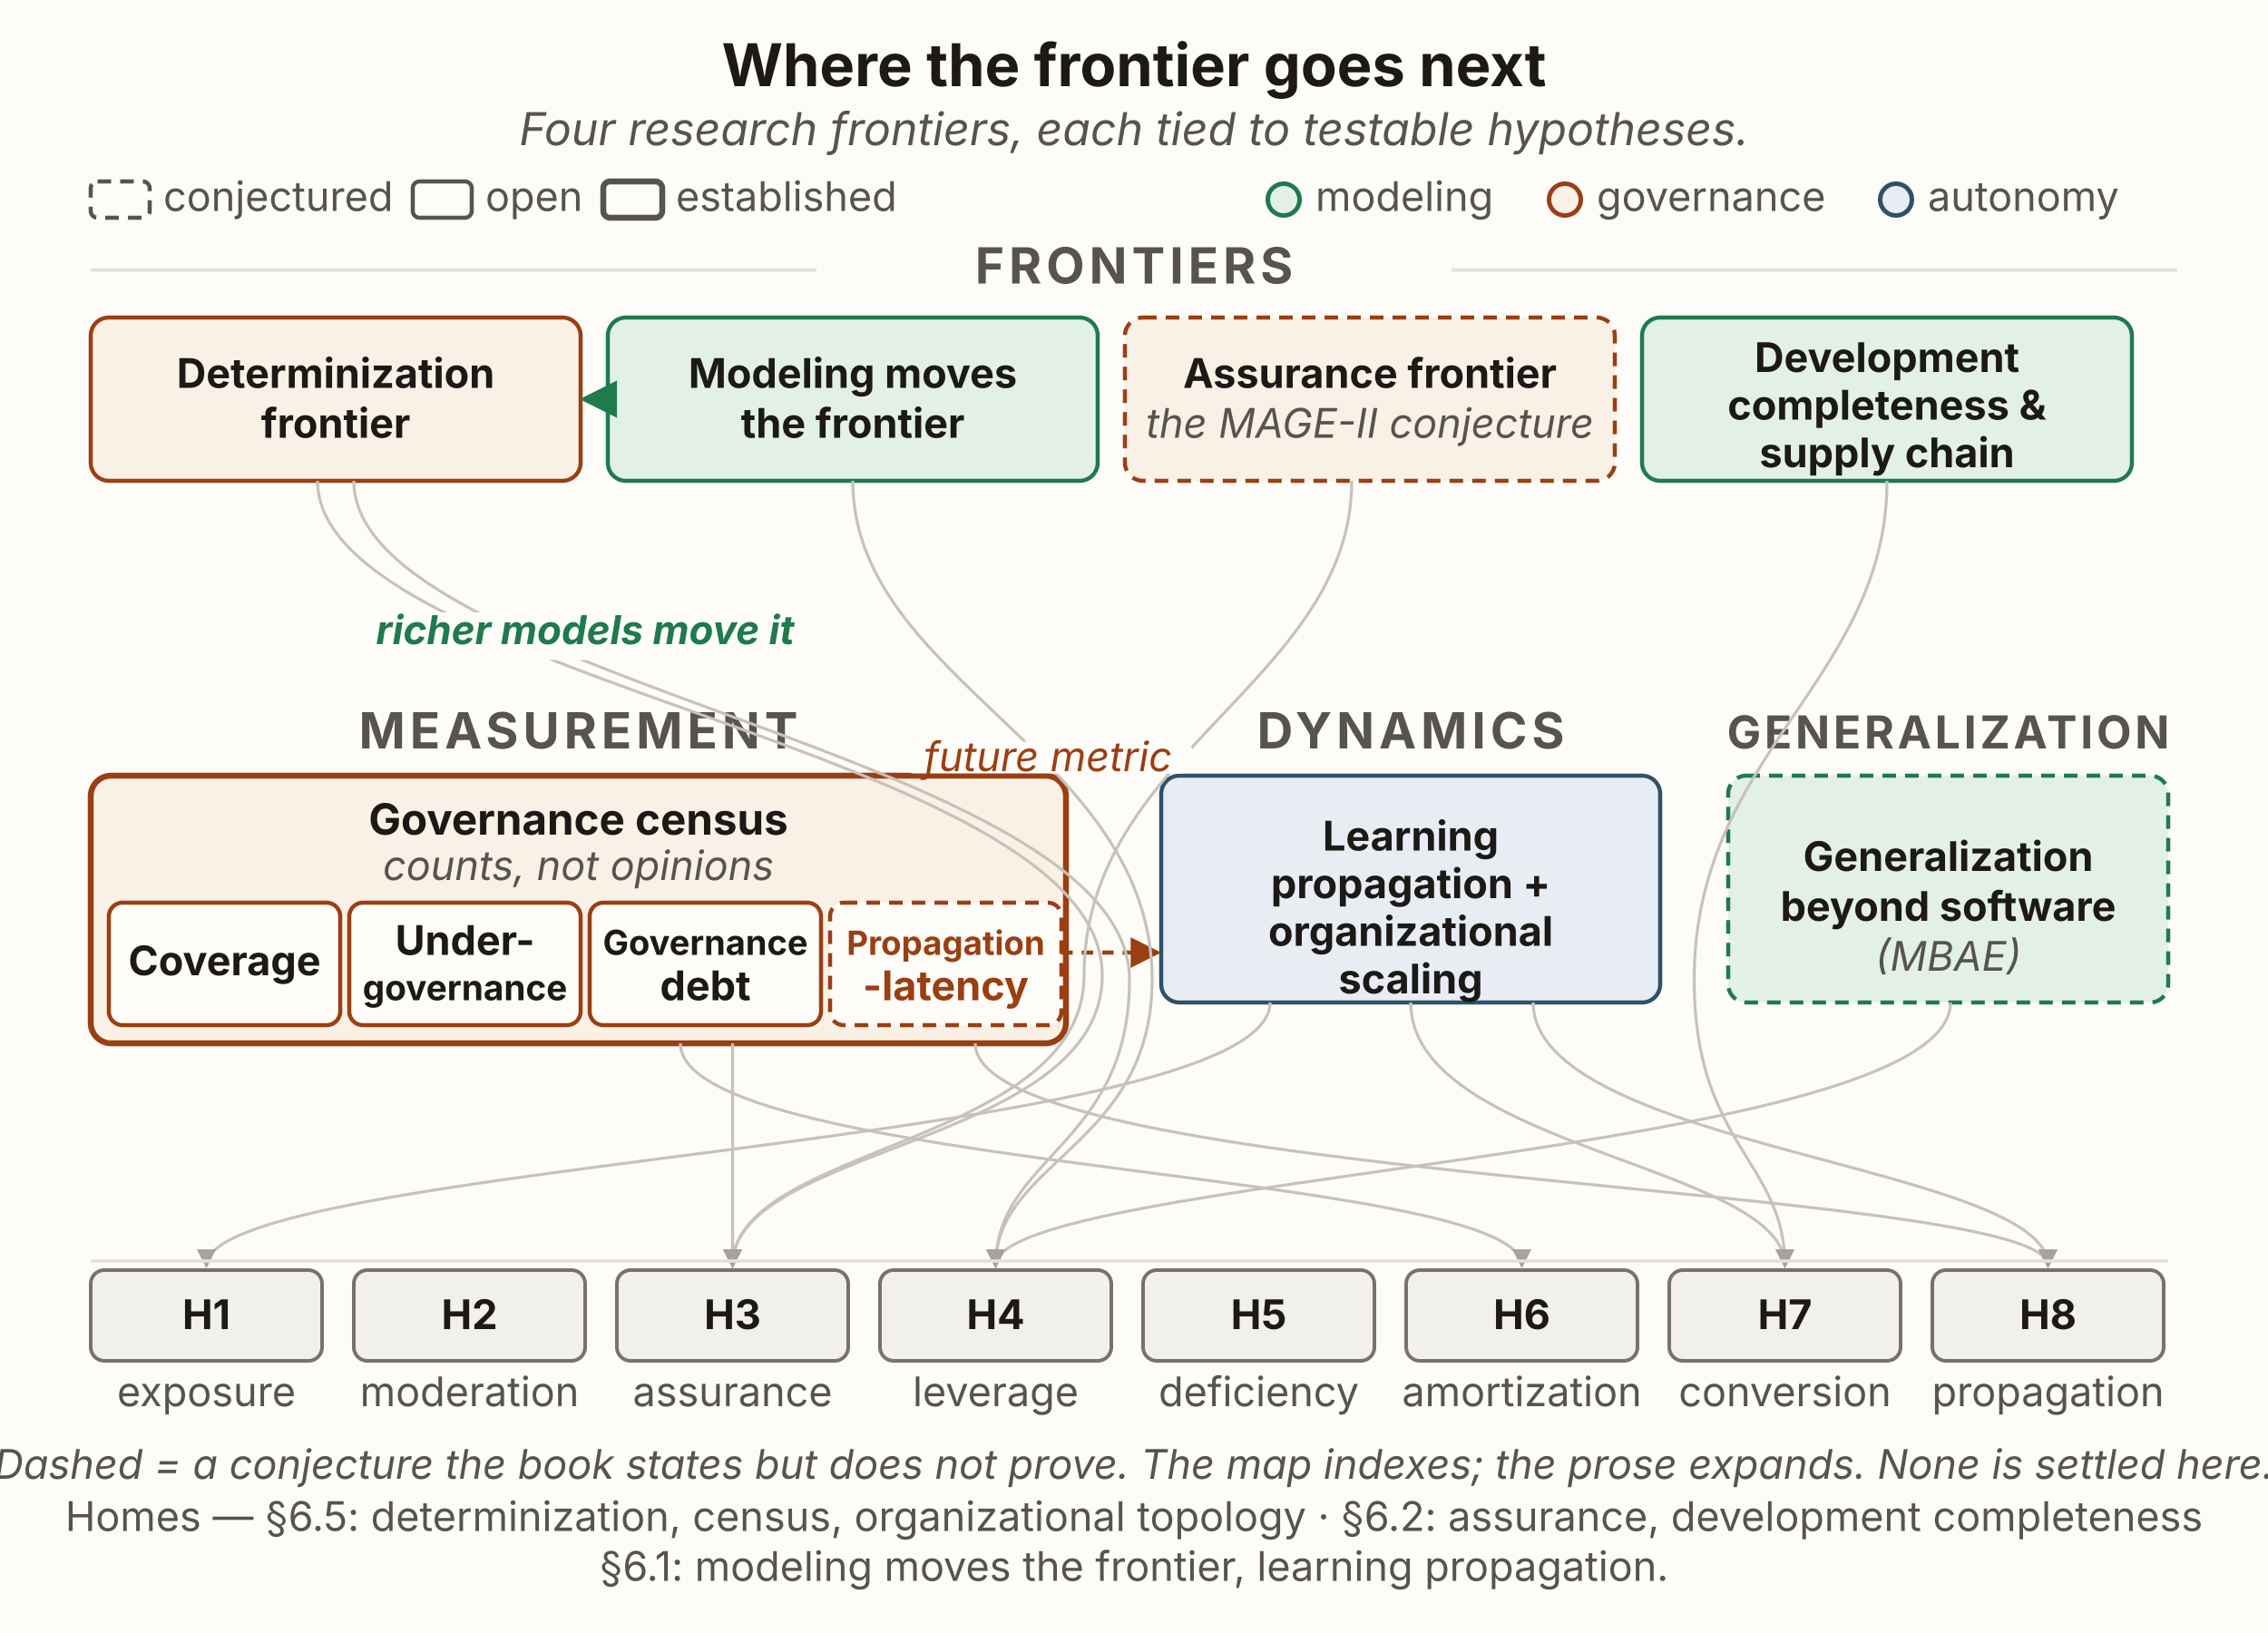
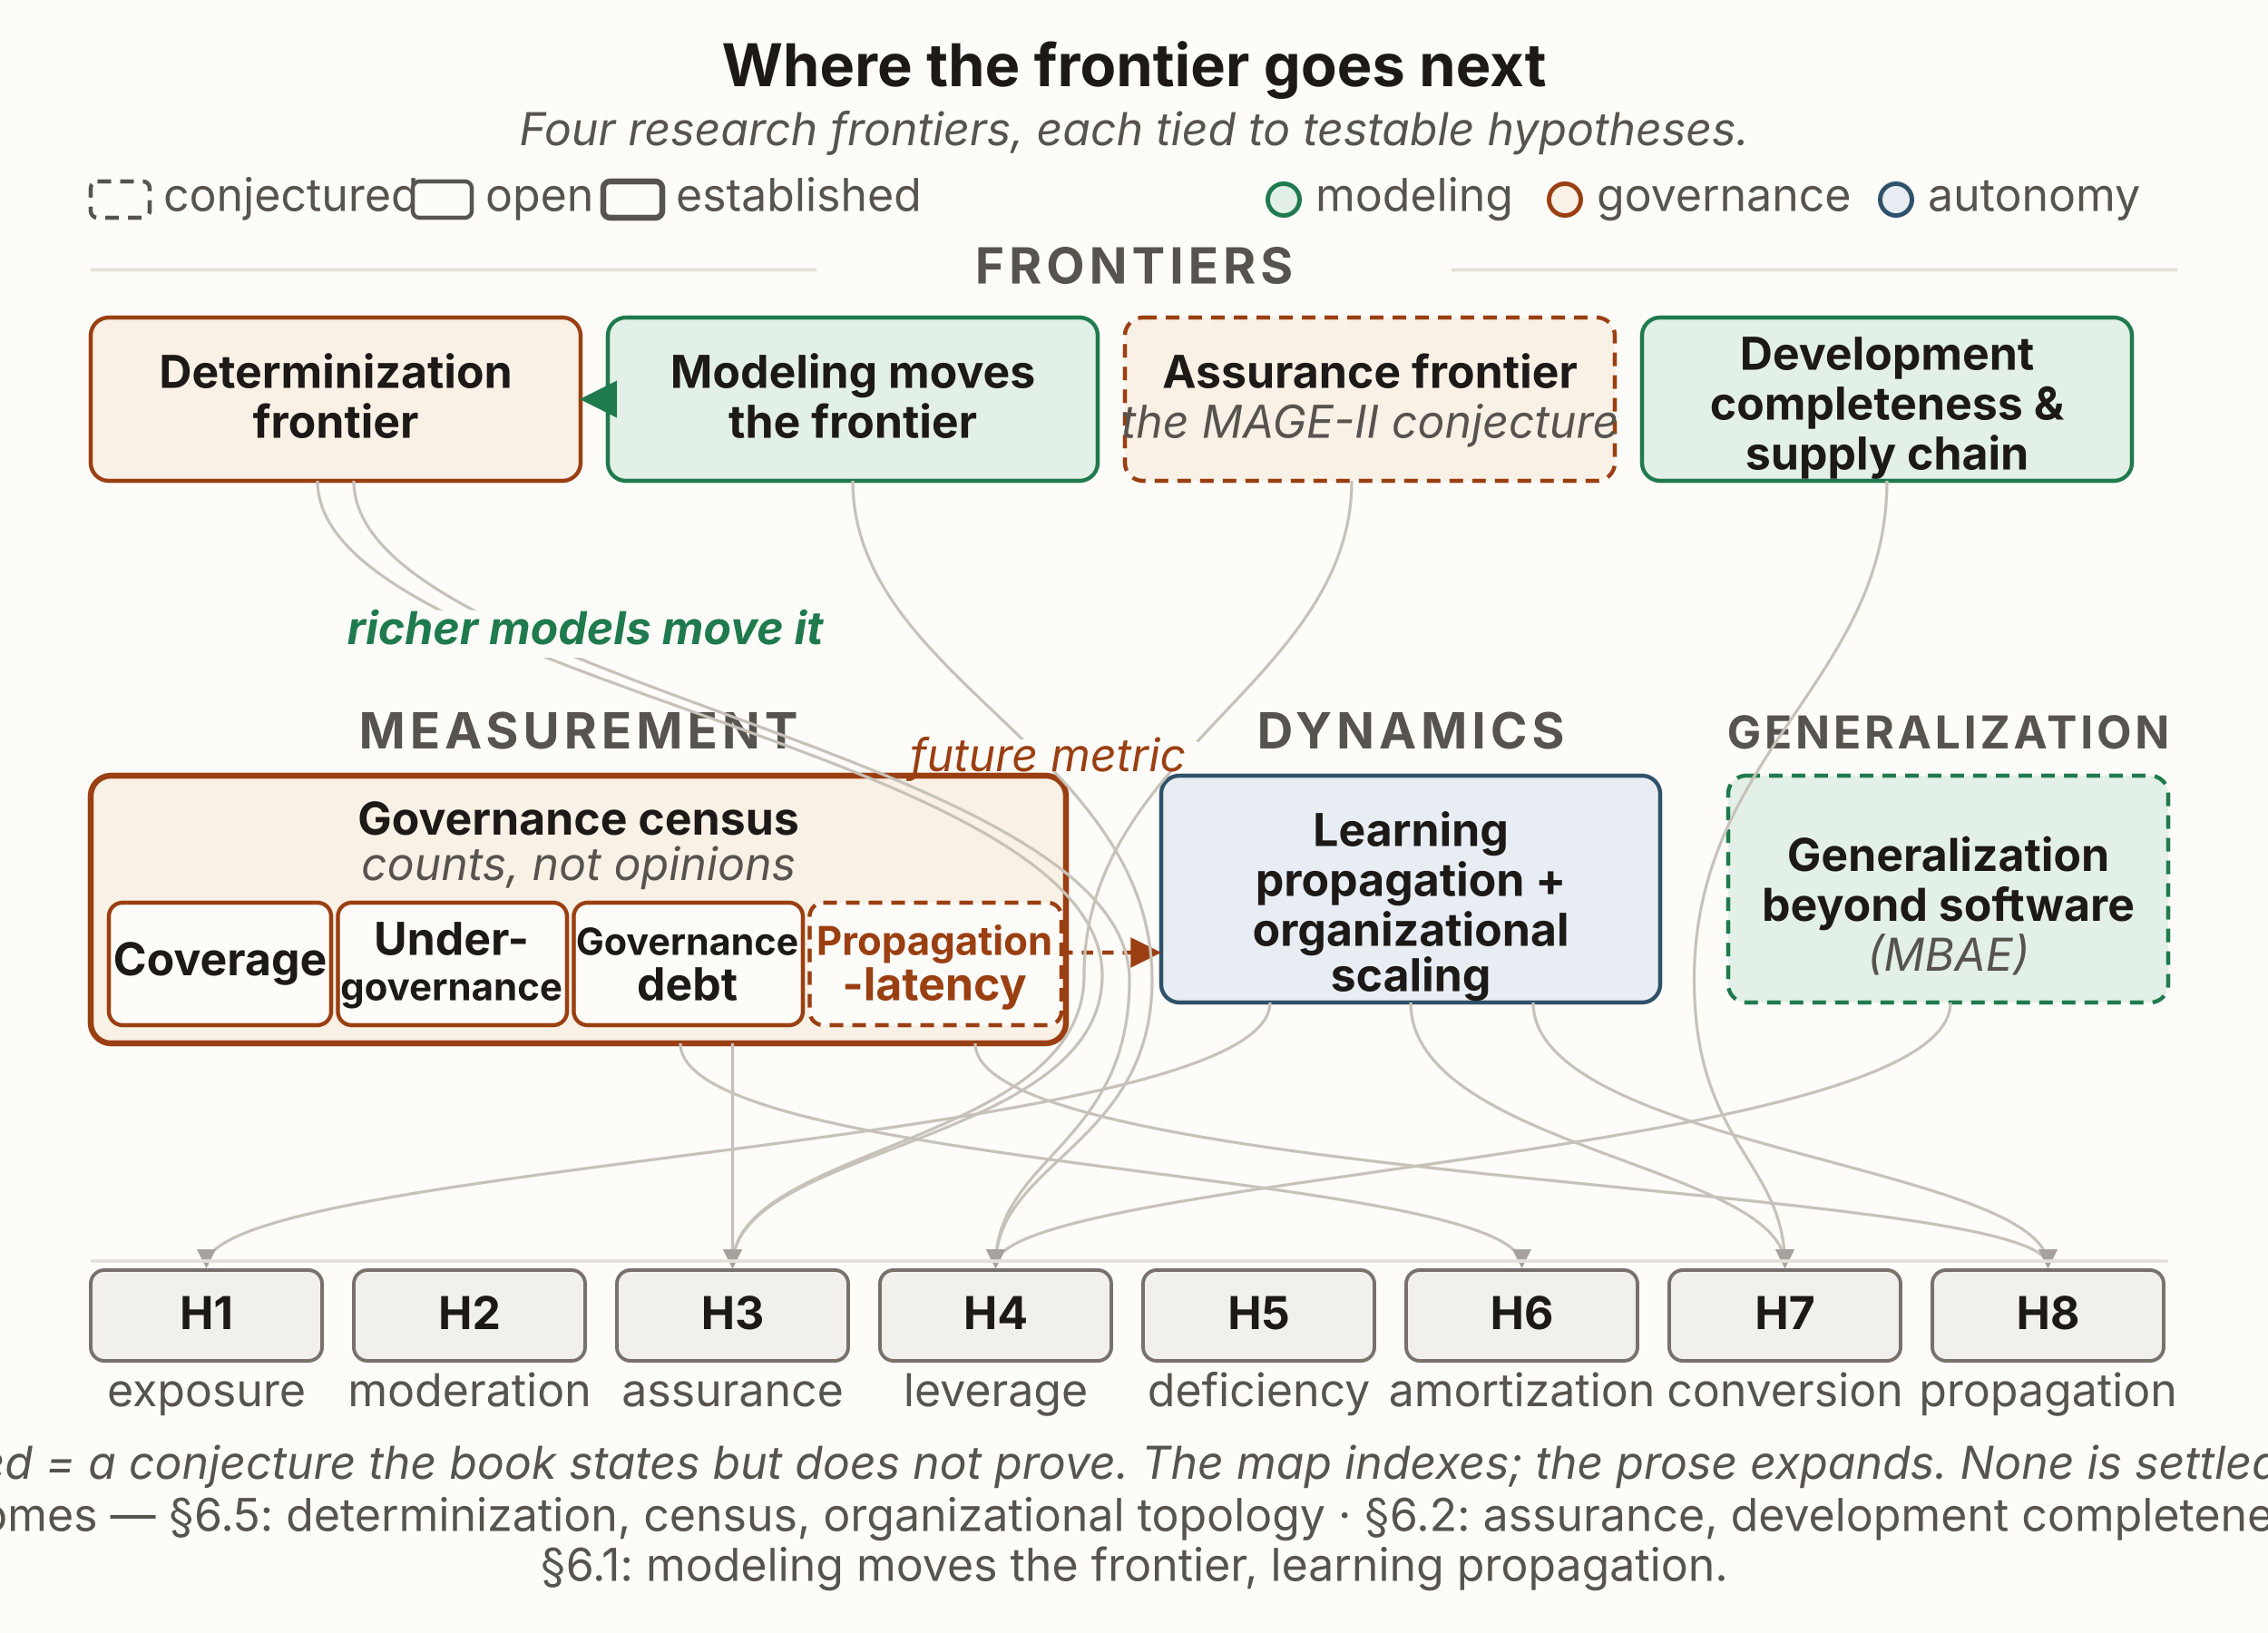
<svg xmlns="http://www.w3.org/2000/svg" viewBox="0 0 1000 720" width="1000" height="720" role="group" aria-labelledby="ofTitle ofDesc" font-family="'Source Sans 3', -apple-system, 'Segoe UI', sans-serif">
  <defs>
    <marker id="of-drop" viewBox="0 0 10 10" refX="8.5" refY="5" markerWidth="6.5" markerHeight="6.5" orient="auto">
      <path d="M0,0 L10,5 L0,10 z" fill="#a8a29e" />
    </marker>
    <marker id="of-green" viewBox="0 0 10 10" refX="8.5" refY="5" markerWidth="7.5" markerHeight="7.5" orient="auto">
      <path d="M0,0 L10,5 L0,10 z" fill="#1f7a4d" />
    </marker>
    <marker id="of-rust" viewBox="0 0 10 10" refX="8.5" refY="5" markerWidth="7.5" markerHeight="7.5" orient="auto">
      <path d="M0,0 L10,5 L0,10 z" fill="#9a3f12" />
    </marker>
  </defs>
  <rect x="0" y="0" width="1000" height="720" fill="#fdfcf9" />
  <text x="500" y="38" text-anchor="middle" font-size="26" font-weight="700" fill="#1c1917">Where the frontier goes next</text>
  <text x="500" y="64" text-anchor="middle" font-size="20" font-style="italic" fill="#57534e">Four research frontiers, each tied to testable hypotheses.</text>
-   <g font-size="18" fill="#57534e">
+   <g font-size="20" fill="#57534e">
    <rect x="40" y="80" width="26" height="16" rx="3" fill="#fdfcf9" stroke="#57534e" stroke-width="1.8" stroke-dasharray="6 4" />
    <text x="72" y="93">conjectured</text>
    <rect x="182" y="80" width="26" height="16" rx="3" fill="#fdfcf9" stroke="#57534e" stroke-width="1.8" />
    <text x="214" y="93">open</text>
    <rect x="266" y="80" width="26" height="16" rx="3" fill="#fdfcf9" stroke="#57534e" stroke-width="2.6" />
    <text x="298" y="93">established</text>
    <circle cx="566" cy="88" r="7" fill="#e3f0e7" stroke="#1f7a4d" stroke-width="2" />
    <text x="580" y="93">modeling</text>
    <circle cx="690" cy="88" r="7" fill="#faf1e6" stroke="#9a3f12" stroke-width="2" />
    <text x="704" y="93">governance</text>
    <circle cx="836" cy="88" r="7" fill="#e7edf3" stroke="#2f5169" stroke-width="2" />
    <text x="850" y="93">autonomy</text>
  </g>
  <line x1="40" y1="119" x2="360" y2="119" stroke="#e4e0d8" stroke-width="1.5" />
  <line x1="640" y1="119" x2="960" y2="119" stroke="#e4e0d8" stroke-width="1.5" />
  <text x="500" y="125" text-anchor="middle" font-size="22" font-weight="700" letter-spacing="2" fill="#57534e">FRONTIERS</text>
  <rect id="a1" x="40" y="140" width="216" height="72" rx="8" fill="#faf1e6" stroke="#9a3f12" stroke-width="1.8" />
-   <text x="148" y="171" text-anchor="middle" font-size="18" font-weight="700" fill="#1c1917">Determinization</text>
-   <text x="148" y="193" text-anchor="middle" font-size="18" font-weight="700" fill="#1c1917">frontier</text>
+   <text x="148" y="171" text-anchor="middle" font-size="20" font-weight="700" fill="#1c1917">Determinization</text>
+   <text x="148" y="193" text-anchor="middle" font-size="20" font-weight="700" fill="#1c1917">frontier</text>
  <rect id="a2" x="268" y="140" width="216" height="72" rx="8" fill="#e3f0e7" stroke="#1f7a4d" stroke-width="1.8" />
-   <text x="376" y="171" text-anchor="middle" font-size="18" font-weight="700" fill="#1c1917">Modeling moves</text>
-   <text x="376" y="193" text-anchor="middle" font-size="18" font-weight="700" fill="#1c1917">the frontier</text>
+   <text x="376" y="171" text-anchor="middle" font-size="20" font-weight="700" fill="#1c1917">Modeling moves</text>
+   <text x="376" y="193" text-anchor="middle" font-size="20" font-weight="700" fill="#1c1917">the frontier</text>
  <rect id="a3" x="496" y="140" width="216" height="72" rx="8" fill="#faf1e6" stroke="#9a3f12" stroke-width="1.8" stroke-dasharray="6 4" />
-   <text x="604" y="171" text-anchor="middle" font-size="18" font-weight="700" fill="#1c1917">Assurance frontier</text>
-   <text x="604" y="193" text-anchor="middle" font-size="18" font-style="italic" fill="#57534e">the MAGE-II conjecture</text>
+   <text x="604" y="171" text-anchor="middle" font-size="20" font-weight="700" fill="#1c1917">Assurance frontier</text>
+   <text x="604" y="193" text-anchor="middle" font-size="20" font-style="italic" fill="#57534e">the MAGE-II conjecture</text>
  <rect id="a4" x="724" y="140" width="216" height="72" rx="8" fill="#e3f0e7" stroke="#1f7a4d" stroke-width="1.8" />
-   <text x="832" y="164" text-anchor="middle" font-size="18" font-weight="700" fill="#1c1917">Development</text>
-   <text x="832" y="185" text-anchor="middle" font-size="18" font-weight="700" fill="#1c1917">completeness &amp;</text>
-   <text x="832" y="206" text-anchor="middle" font-size="18" font-weight="700" fill="#1c1917">supply chain</text>
+   <text x="832" y="163" text-anchor="middle" font-size="20" font-weight="700" fill="#1c1917">Development</text>
+   <text x="832" y="185" text-anchor="middle" font-size="20" font-weight="700" fill="#1c1917">completeness &amp;</text>
+   <text x="832" y="207" text-anchor="middle" font-size="20" font-weight="700" fill="#1c1917">supply chain</text>
  <path d="M268,176 L258,176" fill="none" stroke="#1f7a4d" stroke-width="2.2" marker-end="url(#of-green)" />
  <text x="255" y="330" text-anchor="middle" font-size="22" font-weight="700" letter-spacing="2" fill="#57534e">MEASUREMENT</text>
  <text x="622" y="330" text-anchor="middle" font-size="22" font-weight="700" letter-spacing="2" fill="#57534e">DYNAMICS</text>
  <text x="859" y="330" text-anchor="middle" font-size="20" font-weight="700" letter-spacing="1.5" fill="#57534e">GENERALIZATION</text>
  <rect id="a5" x="40" y="342" width="430" height="118" rx="9" fill="#faf1e6" stroke="#9a3f12" stroke-width="2.6" />
-   <text x="255" y="368" text-anchor="middle" font-size="19" font-weight="700" fill="#1c1917">Governance census</text>
-   <text x="255" y="388" text-anchor="middle" font-size="18" font-style="italic" fill="#57534e">counts, not opinions</text>
-   <rect x="48" y="398" width="102" height="54" rx="6" fill="#fdfcf9" stroke="#9a3f12" stroke-width="1.8" />
-   <text x="99" y="430" text-anchor="middle" font-size="18" font-weight="700" fill="#1c1917">Coverage</text>
-   <rect x="154" y="398" width="102" height="54" rx="6" fill="#fdfcf9" stroke="#9a3f12" stroke-width="1.8" />
-   <text x="205" y="421" text-anchor="middle" font-size="18" font-weight="700" fill="#1c1917">Under-</text>
-   <text x="205" y="441" text-anchor="middle" font-size="15.48" font-weight="700" fill="#1c1917">governance</text>
-   <rect x="260" y="398" width="102" height="54" rx="6" fill="#fdfcf9" stroke="#9a3f12" stroke-width="1.8" />
-   <text x="311" y="421" text-anchor="middle" font-size="15.2" font-weight="700" fill="#1c1917">Governance</text>
-   <text x="311" y="441" text-anchor="middle" font-size="18" font-weight="700" fill="#1c1917">debt</text>
-   <rect id="prop-latency" x="366" y="398" width="102" height="54" rx="6" fill="#fdfcf9" stroke="#9a3f12" stroke-width="1.8" stroke-dasharray="6 4" />
-   <text x="417" y="421" text-anchor="middle" font-size="14.69" font-weight="700" fill="#9a3f12">Propagation</text>
-   <text x="417" y="441" text-anchor="middle" font-size="18" font-weight="700" fill="#9a3f12">-latency</text>
+   <text x="255" y="368" text-anchor="middle" font-size="20" font-weight="700" fill="#1c1917">Governance census</text>
+   <text x="255" y="388" text-anchor="middle" font-size="20" font-style="italic" fill="#57534e">counts, not opinions</text>
+   <rect x="48" y="398" width="98" height="54" rx="6" fill="#fdfcf9" stroke="#9a3f12" stroke-width="1.8" />
+   <text x="97" y="430" text-anchor="middle" font-size="20" font-weight="700" fill="#1c1917">Coverage</text>
+   <rect x="149" y="398" width="101" height="54" rx="6" fill="#fdfcf9" stroke="#9a3f12" stroke-width="1.8" />
+   <text x="199" y="421" text-anchor="middle" font-size="20" font-weight="700" fill="#1c1917">Under-</text>
+   <text x="199" y="441" text-anchor="middle" font-size="16.8" font-weight="700" fill="#1c1917">governance</text>
+   <rect x="253" y="398" width="101" height="54" rx="6" fill="#fdfcf9" stroke="#9a3f12" stroke-width="1.8" />
+   <text x="303" y="421" text-anchor="middle" font-size="16.5" font-weight="700" fill="#1c1917">Governance</text>
+   <text x="303" y="441" text-anchor="middle" font-size="20" font-weight="700" fill="#1c1917">debt</text>
+   <rect id="prop-latency" x="357" y="398" width="111" height="54" rx="6" fill="#fdfcf9" stroke="#9a3f12" stroke-width="1.8" stroke-dasharray="6 4" />
+   <text x="412" y="421" text-anchor="middle" font-size="17.5" font-weight="700" fill="#9a3f12">Propagation</text>
+   <text x="412" y="441" text-anchor="middle" font-size="20" font-weight="700" fill="#9a3f12">-latency</text>
  <rect id="a6" x="512" y="342" width="220" height="100" rx="8" fill="#e7edf3" stroke="#2f5169" stroke-width="1.8" />
-   <text x="622" y="375" text-anchor="middle" font-size="18" font-weight="700" fill="#1c1917">Learning</text>
-   <text x="622" y="396" text-anchor="middle" font-size="18" font-weight="700" fill="#1c1917">propagation +</text>
-   <text x="622" y="417" text-anchor="middle" font-size="18" font-weight="700" fill="#1c1917">organizational</text>
-   <text x="622" y="438" text-anchor="middle" font-size="18" font-weight="700" fill="#1c1917">scaling</text>
+   <text x="622" y="373" text-anchor="middle" font-size="20" font-weight="700" fill="#1c1917">Learning</text>
+   <text x="622" y="395" text-anchor="middle" font-size="20" font-weight="700" fill="#1c1917">propagation +</text>
+   <text x="622" y="417" text-anchor="middle" font-size="20" font-weight="700" fill="#1c1917">organizational</text>
+   <text x="622" y="437" text-anchor="middle" font-size="20" font-weight="700" fill="#1c1917">scaling</text>
  <rect id="a7" x="762" y="342" width="194" height="100" rx="8" fill="#e3f0e7" stroke="#1f7a4d" stroke-width="1.8" stroke-dasharray="6 4" />
-   <text x="859" y="384" text-anchor="middle" font-size="18" font-weight="700" fill="#1c1917">Generalization</text>
-   <text x="859" y="406" text-anchor="middle" font-size="18" font-weight="700" fill="#1c1917">beyond software</text>
-   <text x="859" y="428" text-anchor="middle" font-size="18" font-style="italic" fill="#57534e">(MBAE)</text>
+   <text x="859" y="384" text-anchor="middle" font-size="20" font-weight="700" fill="#1c1917">Generalization</text>
+   <text x="859" y="406" text-anchor="middle" font-size="20" font-weight="700" fill="#1c1917">beyond software</text>
+   <text x="859" y="428" text-anchor="middle" font-size="20" font-style="italic" fill="#57534e">(MBAE)</text>
  <path d="M468,420 L510,420" fill="none" stroke="#9a3f12" stroke-width="1.8" stroke-dasharray="5 4" marker-end="url(#of-rust)" />
  <g fill="none" stroke="#c7c2b9" stroke-width="1.3">
    <path d="M140,212 C140,300 486,330 486,430 C486,505 323,505 323,558" marker-end="url(#of-drop)" />
    <path d="M156,212 C156,300 498,332 498,432 C498,505 439,510 439,558" marker-end="url(#of-drop)" />
    <path d="M376,212 C376,300 508,332 508,432 C508,505 439,512 439,558" marker-end="url(#of-drop)" />
    <path d="M596,212 C596,300 478,332 478,430 C478,505 323,505 323,558" marker-end="url(#of-drop)" />
    <path d="M832,212 C832,300 747,332 747,432 C747,505 787,512 787,558" marker-end="url(#of-drop)" />
    <path d="M323,460 L323,558" marker-end="url(#of-drop)" />
    <path d="M300,460 C300,516 671,516 671,558" marker-end="url(#of-drop)" />
    <path d="M430,460 C430,522 903,522 903,558" marker-end="url(#of-drop)" />
    <path d="M560,442 C560,505 91,512 91,558" marker-end="url(#of-drop)" />
    <path d="M622,442 C622,506 787,514 787,558" marker-end="url(#of-drop)" />
    <path d="M676,442 C676,506 903,514 903,558" marker-end="url(#of-drop)" />
    <path d="M860,442 C860,510 439,518 439,558" marker-end="url(#of-drop)" />
  </g>
  <g>
-     <rect x="160" y="270" width="196" height="21" rx="5" fill="#fdfcf9" />
-     <text x="258" y="284" text-anchor="middle" font-size="17.57" font-style="italic" font-weight="700" fill="#1f7a4d">richer models move it</text>
-     <rect x="398" y="327" width="128" height="14" rx="5" fill="#fdfcf9" />
-     <text x="462" y="340" text-anchor="middle" font-size="18" font-style="italic" fill="#9a3f12">future metric</text>
+     <rect x="156" y="269" width="204" height="21" rx="5" fill="#fdfcf9" />
+     <text x="258" y="284" text-anchor="middle" font-size="20" font-style="italic" font-weight="700" fill="#1f7a4d">richer models move it</text>
+     <rect x="394" y="326" width="136" height="14" rx="5" fill="#fdfcf9" />
+     <text x="462" y="340" text-anchor="middle" font-size="20" font-style="italic" fill="#9a3f12">future metric</text>
  </g>
  <line x1="40" y1="556" x2="956" y2="556" stroke="#e4e0d8" stroke-width="1.5" />
  <g>
    <rect id="h1" x="40" y="560" width="102" height="40" rx="6" fill="#f1f0ec" stroke="#78716c" stroke-width="1.6" />
    <rect id="h2" x="156" y="560" width="102" height="40" rx="6" fill="#f1f0ec" stroke="#78716c" stroke-width="1.6" />
    <rect id="h3" x="272" y="560" width="102" height="40" rx="6" fill="#f1f0ec" stroke="#78716c" stroke-width="1.6" />
    <rect id="h4" x="388" y="560" width="102" height="40" rx="6" fill="#f1f0ec" stroke="#78716c" stroke-width="1.6" />
    <rect id="h5" x="504" y="560" width="102" height="40" rx="6" fill="#f1f0ec" stroke="#78716c" stroke-width="1.6" />
    <rect id="h6" x="620" y="560" width="102" height="40" rx="6" fill="#f1f0ec" stroke="#78716c" stroke-width="1.6" />
    <rect id="h7" x="736" y="560" width="102" height="40" rx="6" fill="#f1f0ec" stroke="#78716c" stroke-width="1.6" />
    <rect id="h8" x="852" y="560" width="102" height="40" rx="6" fill="#f1f0ec" stroke="#78716c" stroke-width="1.6" />
  </g>
-   <g font-size="18" font-weight="700" fill="#1c1917" text-anchor="middle">
+   <g font-size="20" font-weight="700" fill="#1c1917" text-anchor="middle">
    <text x="91" y="586">H1</text>
    <text x="207" y="586">H2</text>
    <text x="323" y="586">H3</text>
    <text x="439" y="586">H4</text>
    <text x="555" y="586">H5</text>
    <text x="671" y="586">H6</text>
    <text x="787" y="586">H7</text>
    <text x="903" y="586">H8</text>
  </g>
-   <g font-size="18" fill="#57534e" text-anchor="middle">
+   <g font-size="20" fill="#57534e" text-anchor="middle">
    <text x="91" y="620">exposure</text>
    <text x="207" y="620">moderation</text>
    <text x="323" y="620">assurance</text>
    <text x="439" y="620">leverage</text>
    <text x="555" y="620">deficiency</text>
    <text x="671" y="620">amortization</text>
    <text x="787" y="620">conversion</text>
    <text x="903" y="620">propagation</text>
  </g>
-   <text x="500" y="652" text-anchor="middle" font-size="18" font-style="italic" fill="#57534e">Dashed = a conjecture the book states but does not prove. The map indexes; the prose expands. None is settled here.</text>
-   <text x="500" y="675" text-anchor="middle" font-size="18" fill="#57534e">Homes — §6.5: determinization, census, organizational topology · §6.2: assurance, development completeness</text>
-   <text x="500" y="697" text-anchor="middle" font-size="18" fill="#57534e">§6.1: modeling moves the frontier, learning propagation.</text>
+   <text x="500" y="652" text-anchor="middle" font-size="20" font-style="italic" fill="#57534e">Dashed = a conjecture the book states but does not prove. The map indexes; the prose expands. None is settled here.</text>
+   <text x="500" y="675" text-anchor="middle" font-size="20" fill="#57534e">Homes — §6.5: determinization, census, organizational topology · §6.2: assurance, development completeness</text>
+   <text x="500" y="697" text-anchor="middle" font-size="20" fill="#57534e">§6.1: modeling moves the frontier, learning propagation.</text>
</svg>
